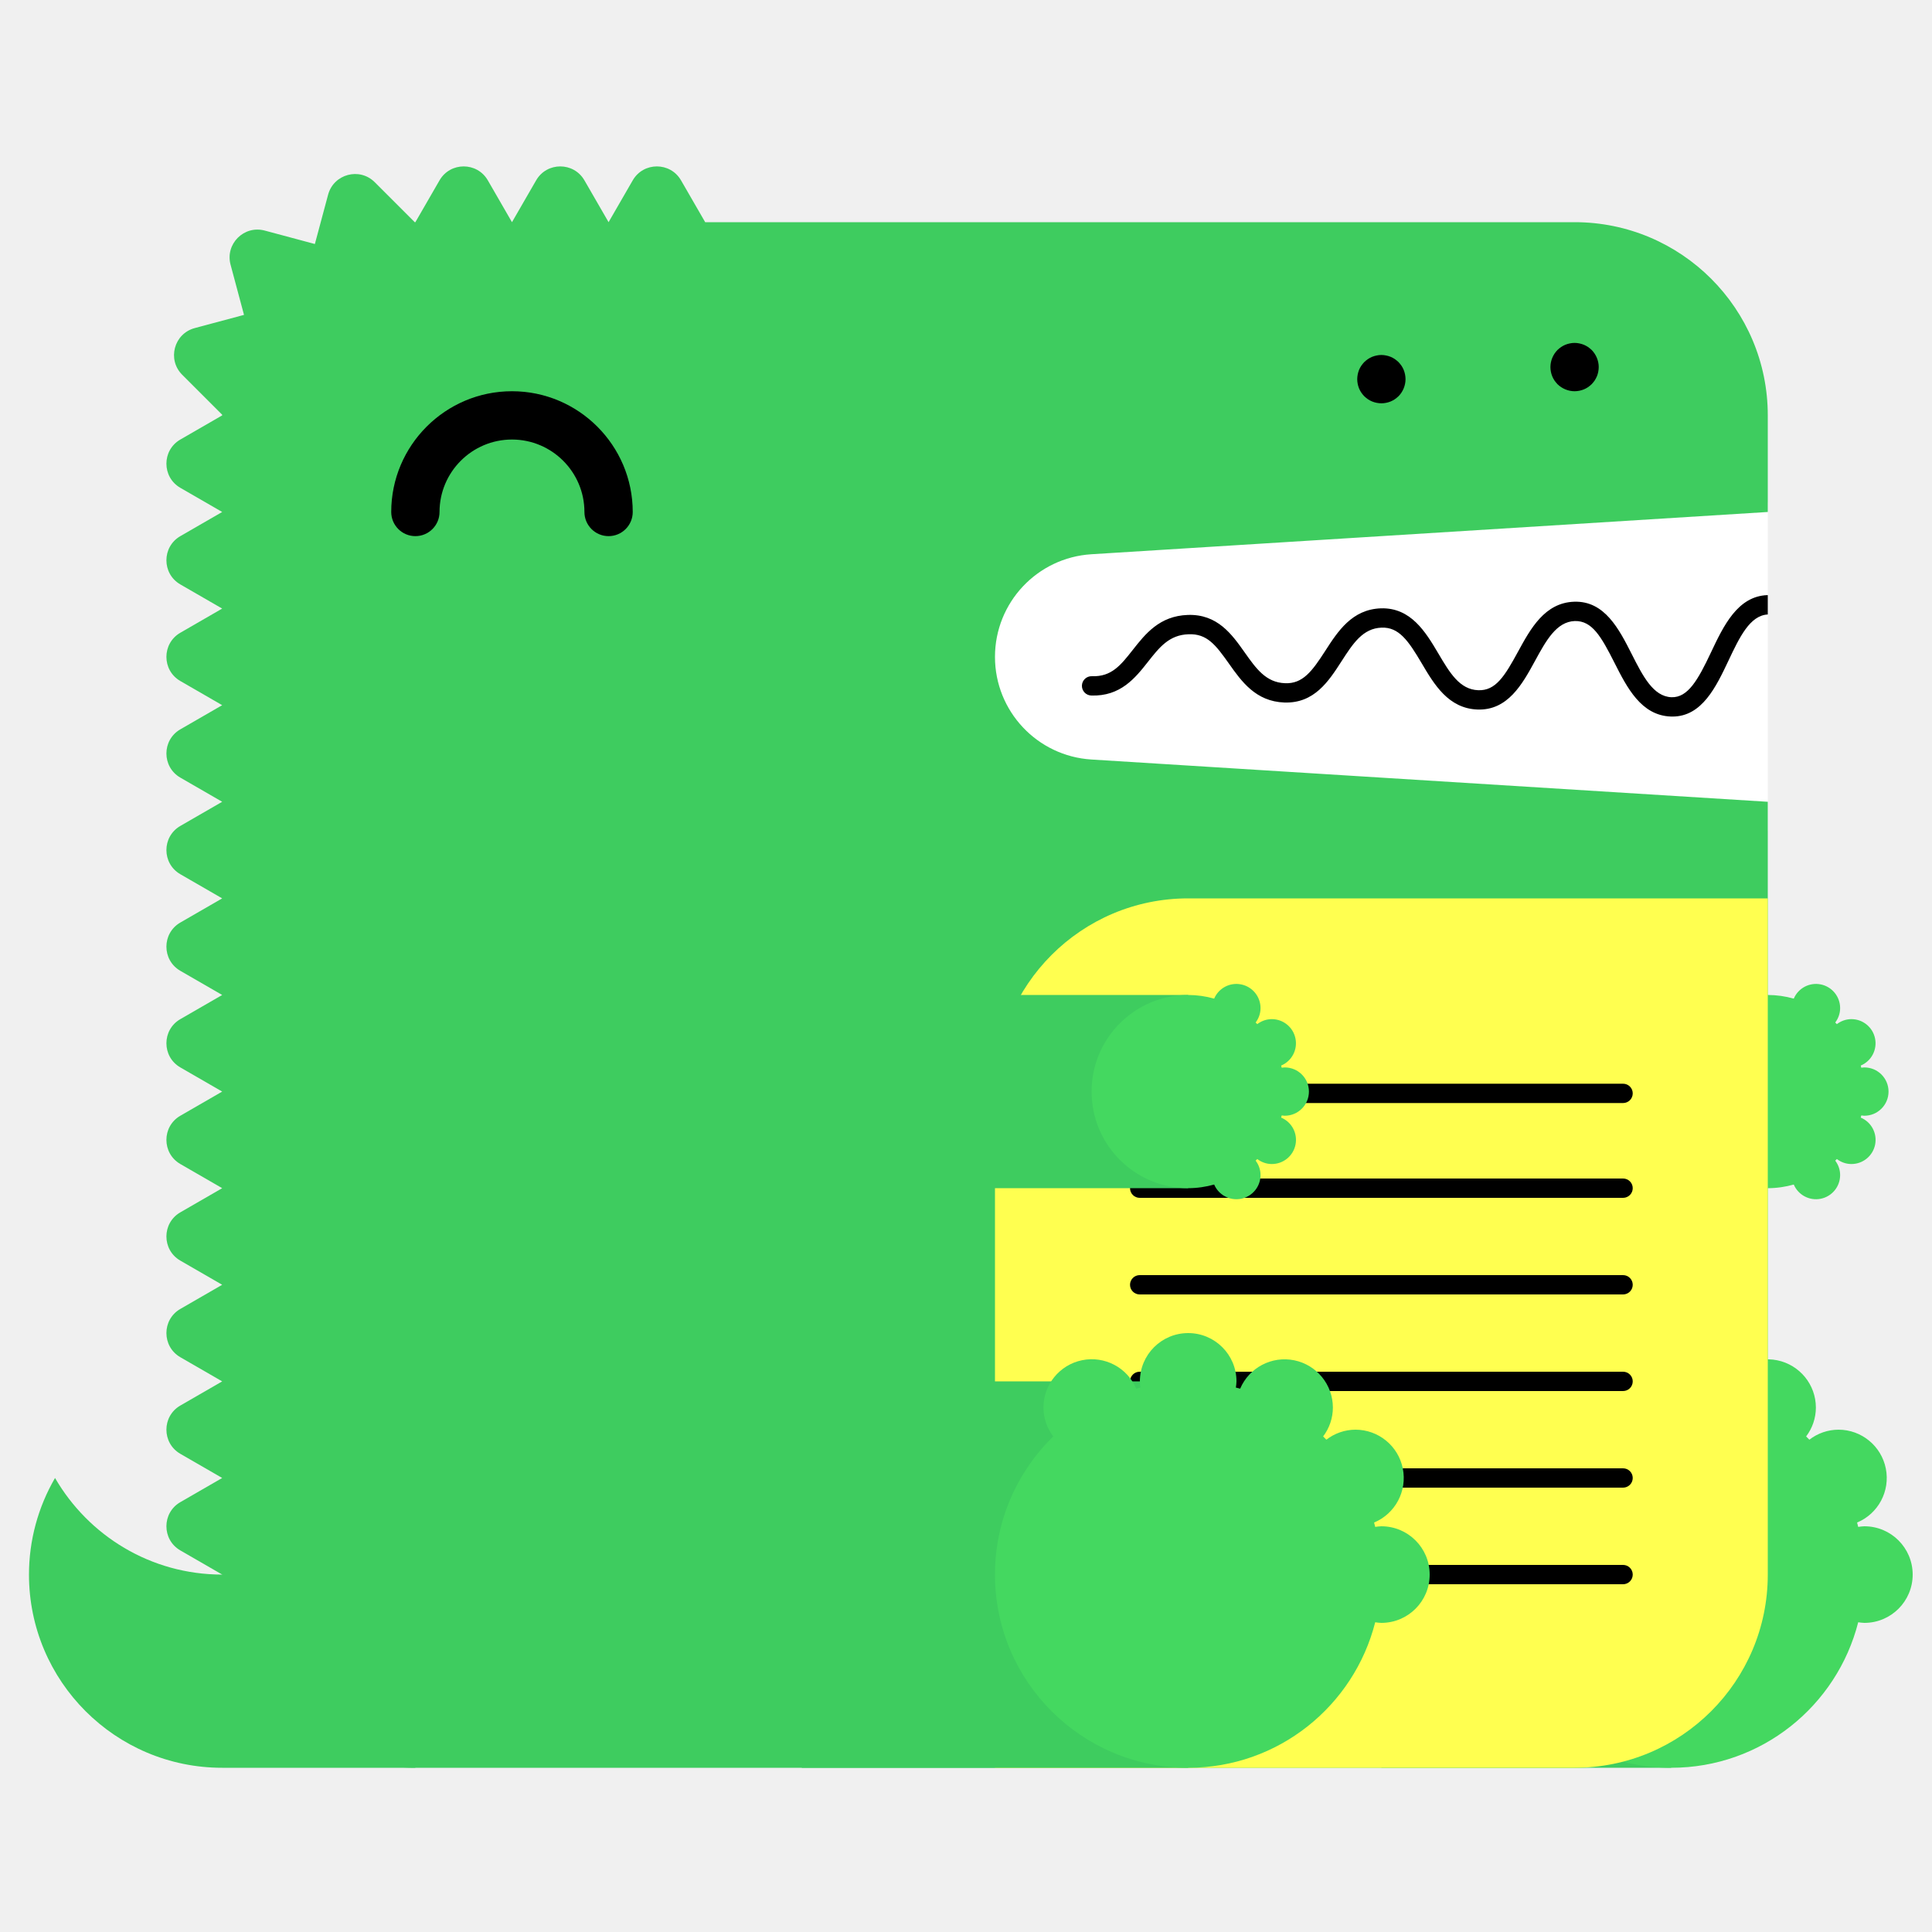
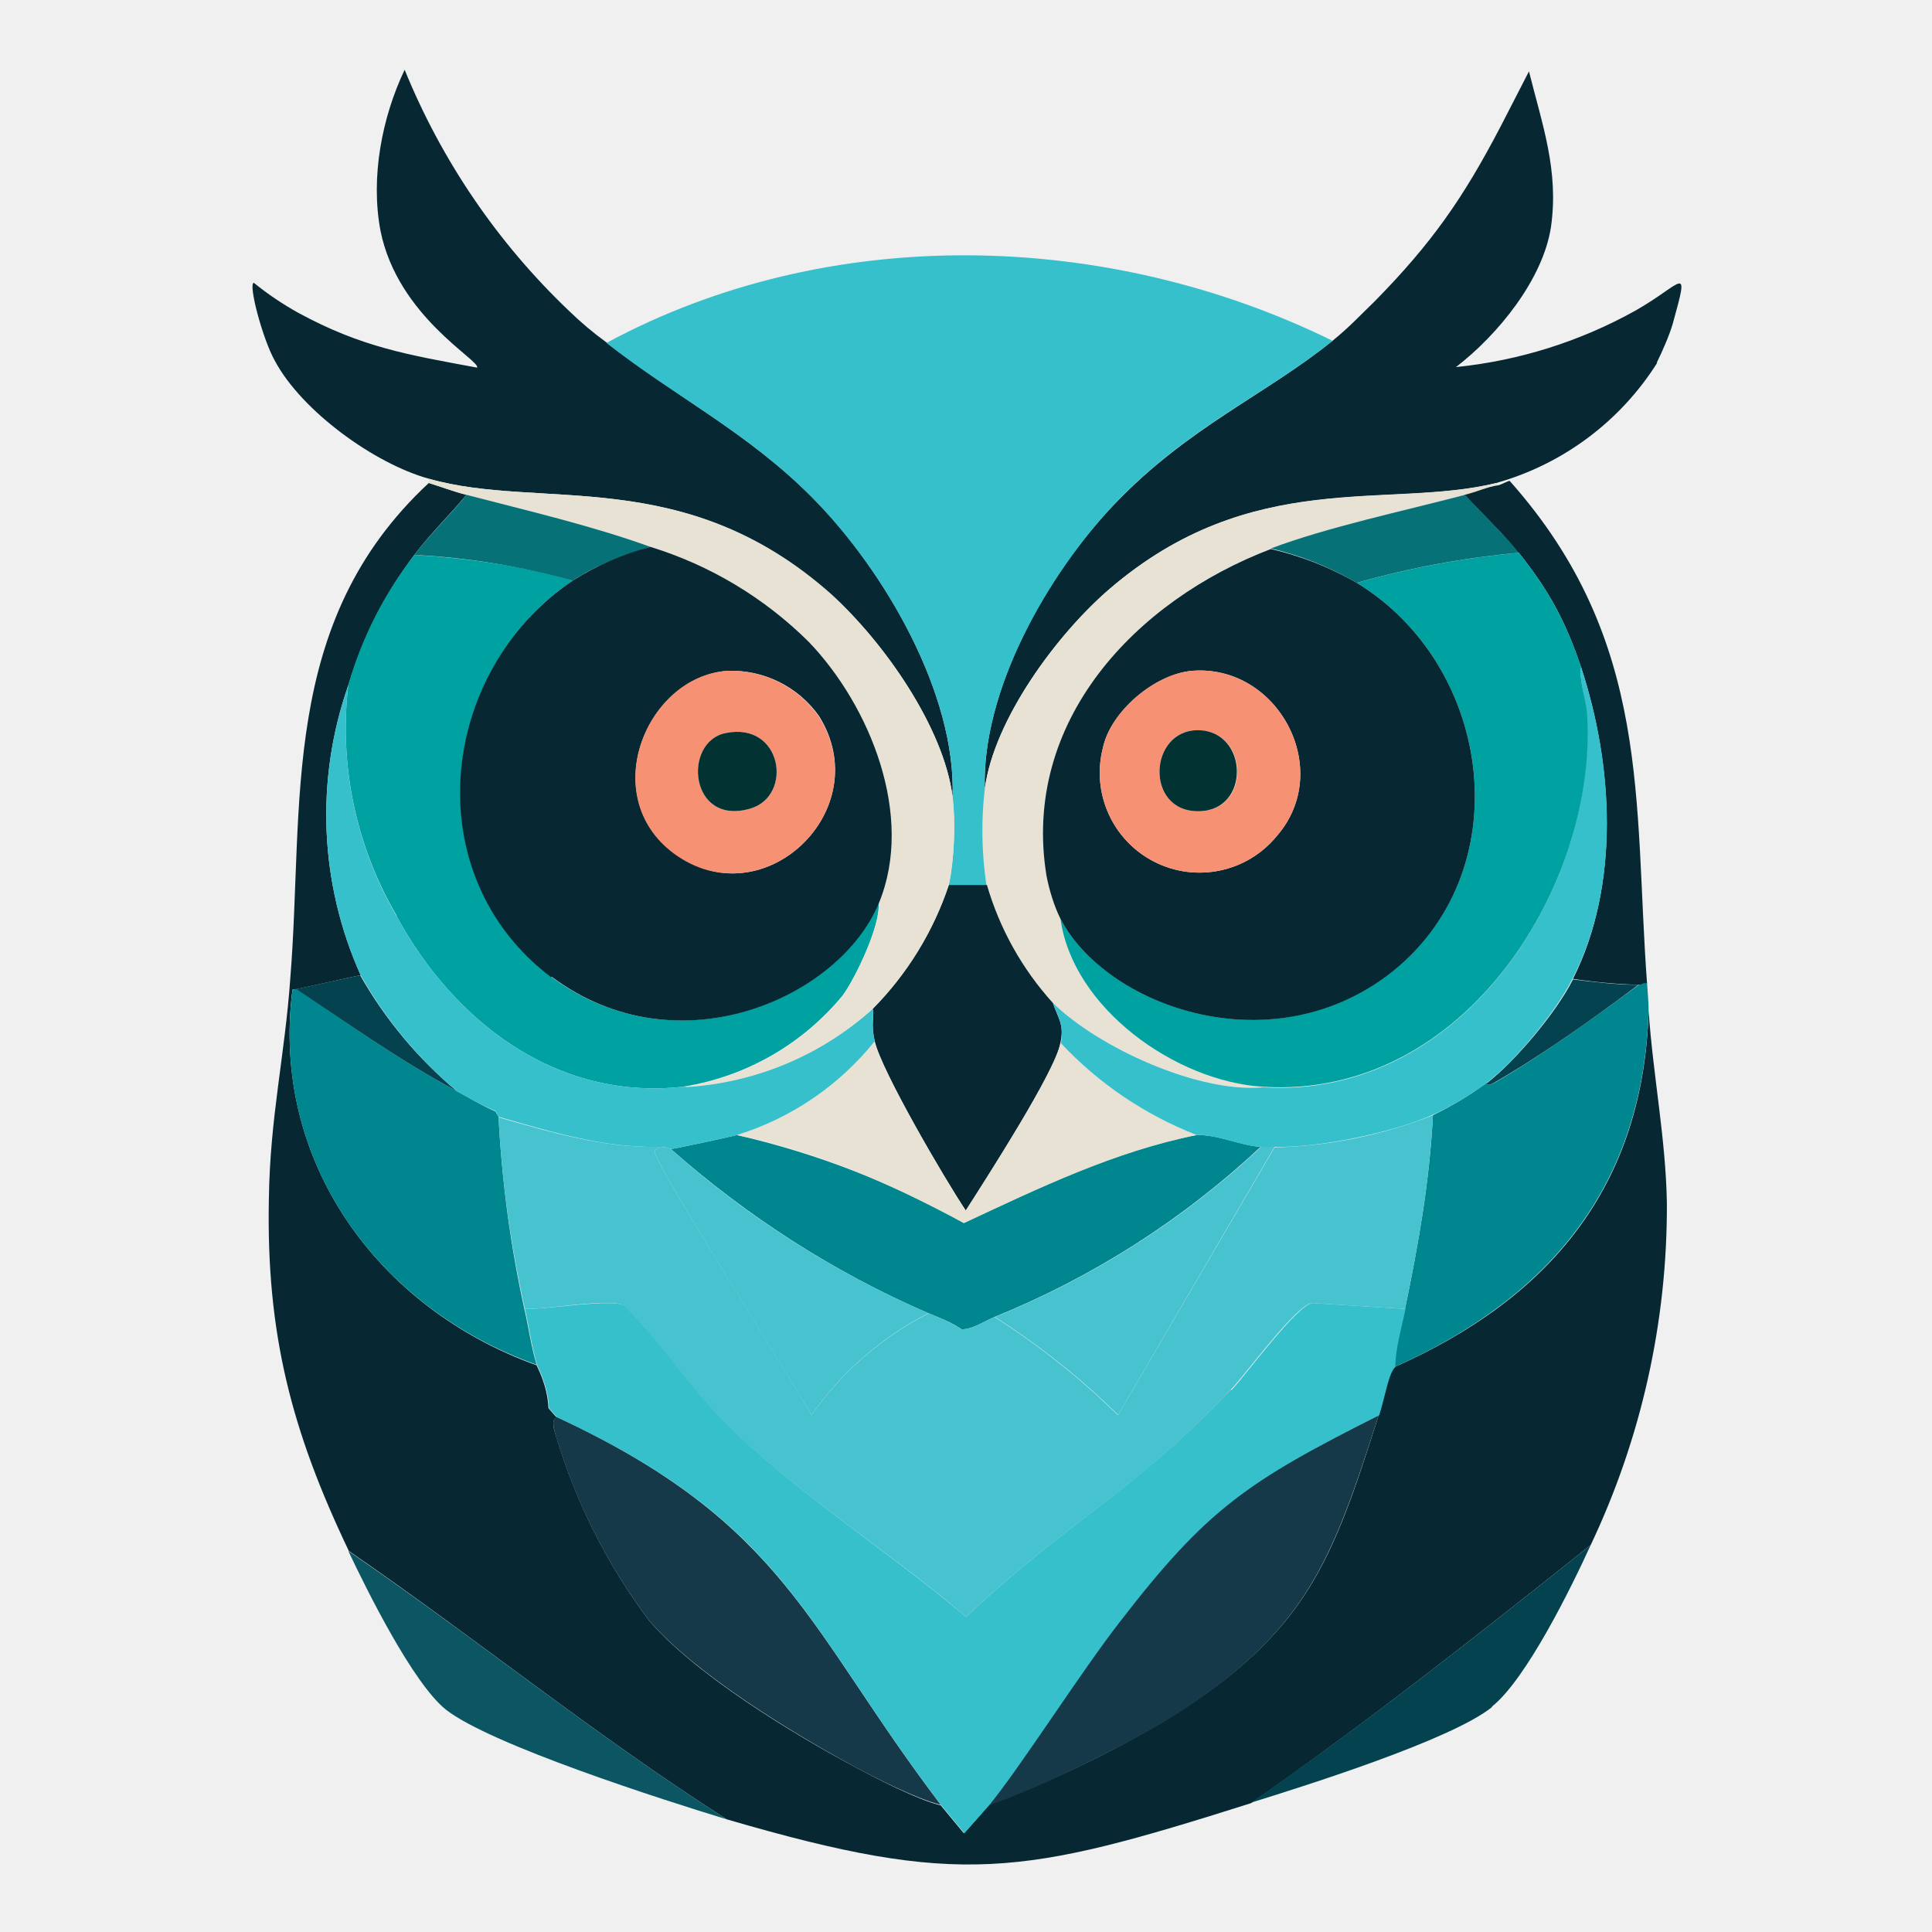
- <svg xmlns="http://www.w3.org/2000/svg" width="200" height="200" viewBox="0 0 200 200">
-   <g fill="none" fill-rule="evenodd">
-     <path fill="#FFF" d="M99 52h84v34H99z" />
-     <path d="M23 163c-7.398 0-13.843-4.027-17.303-10A19.886 19.886 0 0 0 3 163c0 11.046 8.954 20 20 20h20v-20H23z" fill="#3ECC5F" />
-     <path d="M112.98 57.376L183 53V43c0-11.046-8.954-20-20-20H73l-2.5-4.33c-1.112-1.925-3.889-1.925-5 0L63 23l-2.5-4.33c-1.111-1.925-3.889-1.925-5 0L53 23l-2.5-4.33c-1.111-1.925-3.889-1.925-5 0L43 23c-.022 0-.042.003-.065.003l-4.142-4.141c-1.57-1.571-4.252-.853-4.828 1.294l-1.369 5.104-5.192-1.392c-2.148-.575-4.111 1.389-3.535 3.536l1.39 5.193-5.102 1.367c-2.148.576-2.867 3.259-1.296 4.83l4.142 4.142c0 .021-.003.042-.003.064l-4.33 2.5c-1.925 1.111-1.925 3.889 0 5L23 53l-4.33 2.5c-1.925 1.111-1.925 3.889 0 5L23 63l-4.33 2.5c-1.925 1.111-1.925 3.889 0 5L23 73l-4.33 2.5c-1.925 1.111-1.925 3.889 0 5L23 83l-4.33 2.5c-1.925 1.111-1.925 3.889 0 5L23 93l-4.33 2.5c-1.925 1.111-1.925 3.889 0 5L23 103l-4.33 2.5c-1.925 1.111-1.925 3.889 0 5L23 113l-4.33 2.5c-1.925 1.111-1.925 3.889 0 5L23 123l-4.33 2.5c-1.925 1.111-1.925 3.889 0 5L23 133l-4.33 2.5c-1.925 1.111-1.925 3.889 0 5L23 143l-4.33 2.5c-1.925 1.111-1.925 3.889 0 5L23 153l-4.33 2.5c-1.925 1.111-1.925 3.889 0 5L23 163c0 11.046 8.954 20 20 20h120c11.046 0 20-8.954 20-20V83l-70.02-4.376A10.645 10.645 0 0 1 103 68c0-5.621 4.37-10.273 9.98-10.624" fill="#3ECC5F" />
-     <path fill="#3ECC5F" d="M143 183h30v-40h-30z" />
-     <path d="M193 158c-.219 0-.428.037-.639.064-.038-.15-.074-.301-.116-.451A5 5 0 0 0 190.32 148a4.96 4.96 0 0 0-3.016 1.036 26.531 26.531 0 0 0-.335-.336 4.955 4.955 0 0 0 1.011-2.987 5 5 0 0 0-9.599-1.959c-.148-.042-.297-.077-.445-.115.027-.211.064-.42.064-.639a5 5 0 0 0-5-5 5 5 0 0 0-5 5c0 .219.037.428.064.639-.148.038-.297.073-.445.115a4.998 4.998 0 0 0-9.599 1.959c0 1.125.384 2.151 1.011 2.987-3.717 3.632-6.031 8.693-6.031 14.3 0 11.046 8.954 20 20 20 9.339 0 17.16-6.41 19.361-15.064.211.027.42.064.639.064a5 5 0 0 0 5-5 5 5 0 0 0-5-5" fill="#44D860" />
-     <path fill="#3ECC5F" d="M153 123h30v-20h-30z" />
-     <path d="M193 115.5a2.5 2.5 0 1 0 0-5c-.109 0-.214.019-.319.032-.02-.075-.037-.15-.058-.225a2.501 2.501 0 0 0-.963-4.807c-.569 0-1.088.197-1.508.518a6.653 6.653 0 0 0-.168-.168c.314-.417.506-.931.506-1.494a2.5 2.5 0 0 0-4.8-.979A9.987 9.987 0 0 0 183 103c-5.522 0-10 4.478-10 10s4.478 10 10 10c.934 0 1.833-.138 2.69-.377a2.5 2.5 0 0 0 4.8-.979c0-.563-.192-1.077-.506-1.494.057-.055.113-.111.168-.168.42.321.939.518 1.508.518a2.5 2.5 0 0 0 .963-4.807c.021-.074.038-.15.058-.225.105.013.21.032.319.032" fill="#44D860" />
-     <path d="M63 55.5a2.5 2.5 0 0 1-2.5-2.5c0-4.136-3.364-7.5-7.5-7.5s-7.5 3.364-7.5 7.5a2.5 2.5 0 1 1-5 0c0-6.893 5.607-12.5 12.5-12.5S65.5 46.107 65.5 53a2.5 2.5 0 0 1-2.5 2.5" fill="#000" />
-     <path d="M103 183h60c11.046 0 20-8.954 20-20V93h-60c-11.046 0-20 8.954-20 20v70z" fill="#FFFF50" />
-     <path d="M168.02 124h-50.04a1 1 0 1 1 0-2h50.04a1 1 0 1 1 0 2m0 20h-50.04a1 1 0 1 1 0-2h50.04a1 1 0 1 1 0 2m0 20h-50.04a1 1 0 1 1 0-2h50.04a1 1 0 1 1 0 2m0-49.814h-50.04a1 1 0 1 1 0-2h50.04a1 1 0 1 1 0 2m0 19.814h-50.04a1 1 0 1 1 0-2h50.04a1 1 0 1 1 0 2m0 20h-50.04a1 1 0 1 1 0-2h50.04a1 1 0 1 1 0 2M183 61.611c-.012 0-.022-.006-.034-.005-3.09.105-4.552 3.196-5.842 5.923-1.346 2.85-2.387 4.703-4.093 4.647-1.889-.068-2.969-2.202-4.113-4.46-1.314-2.594-2.814-5.536-5.963-5.426-3.046.104-4.513 2.794-5.807 5.167-1.377 2.528-2.314 4.065-4.121 3.994-1.927-.07-2.951-1.805-4.136-3.813-1.321-2.236-2.848-4.75-5.936-4.664-2.994.103-4.465 2.385-5.763 4.4-1.373 2.13-2.335 3.428-4.165 3.351-1.973-.07-2.992-1.51-4.171-3.177-1.324-1.873-2.816-3.993-5.895-3.89-2.928.1-4.399 1.97-5.696 3.618-1.232 1.564-2.194 2.802-4.229 2.724a1 1 0 0 0-.072 2c3.017.101 4.545-1.8 5.872-3.487 1.177-1.496 2.193-2.787 4.193-2.855 1.926-.082 2.829 1.115 4.195 3.045 1.297 1.834 2.769 3.914 5.731 4.021 3.103.104 4.596-2.215 5.918-4.267 1.182-1.834 2.202-3.417 4.15-3.484 1.793-.067 2.769 1.35 4.145 3.681 1.297 2.197 2.766 4.686 5.787 4.796 3.125.108 4.634-2.62 5.949-5.035 1.139-2.088 2.214-4.06 4.119-4.126 1.793-.042 2.728 1.595 4.111 4.33 1.292 2.553 2.757 5.445 5.825 5.556l.169.003c3.064 0 4.518-3.075 5.805-5.794 1.139-2.41 2.217-4.68 4.067-4.773v-2z" fill="#000" />
-     <path fill="#3ECC5F" d="M83 183h40v-40H83z" />
-     <path d="M143 158c-.219 0-.428.037-.639.064-.038-.15-.074-.301-.116-.451A5 5 0 0 0 140.32 148a4.96 4.96 0 0 0-3.016 1.036 26.531 26.531 0 0 0-.335-.336 4.955 4.955 0 0 0 1.011-2.987 5 5 0 0 0-9.599-1.959c-.148-.042-.297-.077-.445-.115.027-.211.064-.42.064-.639a5 5 0 0 0-5-5 5 5 0 0 0-5 5c0 .219.037.428.064.639-.148.038-.297.073-.445.115a4.998 4.998 0 0 0-9.599 1.959c0 1.125.384 2.151 1.011 2.987-3.717 3.632-6.031 8.693-6.031 14.3 0 11.046 8.954 20 20 20 9.339 0 17.16-6.41 19.361-15.064.211.027.42.064.639.064a5 5 0 0 0 5-5 5 5 0 0 0-5-5" fill="#44D860" />
-     <path fill="#3ECC5F" d="M83 123h40v-20H83z" />
-     <path d="M133 115.5a2.5 2.5 0 1 0 0-5c-.109 0-.214.019-.319.032-.02-.075-.037-.15-.058-.225a2.501 2.501 0 0 0-.963-4.807c-.569 0-1.088.197-1.508.518a6.653 6.653 0 0 0-.168-.168c.314-.417.506-.931.506-1.494a2.5 2.5 0 0 0-4.8-.979A9.987 9.987 0 0 0 123 103c-5.522 0-10 4.478-10 10s4.478 10 10 10c.934 0 1.833-.138 2.69-.377a2.5 2.5 0 0 0 4.8-.979c0-.563-.192-1.077-.506-1.494.057-.055.113-.111.168-.168.42.321.939.518 1.508.518a2.5 2.5 0 0 0 .963-4.807c.021-.074.038-.15.058-.225.105.013.21.032.319.032" fill="#44D860" />
-     <path d="M143 41.75c-.16 0-.33-.02-.49-.05a2.52 2.52 0 0 1-.47-.14c-.15-.06-.29-.14-.431-.23-.13-.09-.259-.2-.38-.31-.109-.12-.219-.24-.309-.38s-.17-.28-.231-.43a2.619 2.619 0 0 1-.189-.96c0-.16.02-.33.05-.49.03-.16.08-.31.139-.47.061-.15.141-.29.231-.43.09-.13.2-.26.309-.38.121-.11.25-.22.38-.31.141-.09.281-.17.431-.23.149-.06.31-.11.47-.14.32-.07.65-.07.98 0 .159.03.32.08.47.14.149.06.29.14.43.23.13.09.259.2.38.31.11.12.22.25.31.38.09.14.17.28.23.43.06.16.11.31.14.47.029.16.05.33.05.49 0 .66-.271 1.31-.73 1.77-.121.11-.25.22-.38.31-.14.09-.281.17-.43.23a2.565 2.565 0 0 1-.96.19m20-1.25c-.66 0-1.3-.27-1.771-.73a3.802 3.802 0 0 1-.309-.38c-.09-.14-.17-.28-.231-.43a2.619 2.619 0 0 1-.189-.96c0-.66.27-1.3.729-1.77.121-.11.25-.22.38-.31.141-.09.281-.17.431-.23.149-.06.31-.11.47-.14.32-.07.66-.07.98 0 .159.03.32.08.47.14.149.06.29.14.43.23.13.09.259.2.38.31.459.47.73 1.11.73 1.77 0 .16-.021.33-.05.49-.03.16-.08.32-.14.47-.07.15-.14.29-.23.43-.09.13-.2.26-.31.38-.121.11-.25.22-.38.31-.14.09-.281.17-.43.23a2.565 2.565 0 0 1-.96.19" fill="#000" />
+ <svg xmlns="http://www.w3.org/2000/svg" fill="none" viewBox="0 0 360 360">
+   <g clip-path="url(#a)">
+     <path fill="#072833" d="M259.9 254.7c-1.3 1.3-1.8 5.2-3 9-8.7 27.4-13.4 40.5-39.3 56.6a204.7 204.7 0 0 1-33.4 16c-1.4 1.8-3.1 3.6-4.6 5.3l-4.3-5.2c-4.2-1-11.6-4.8-15.9-7.1-11.8-6.3-30-17.4-38.5-27.4a110.2 110.2 0 0 1-17.2-34c-.4-1.3-1.1-3.3 0-3.8l-1.5-1.7c-.2-4.4-2.1-7.6-2.2-8-29.6-10.6-49.6-38.1-45.5-70l.8-.1 11.9-2.6a72.9 72.9 0 0 1-2.3-54c3-9.6 6.4-16.3 12.3-24.3 3-4 6.6-7.4 9.7-11.2-2.4-.6-4.7-1.5-7-2.2-28 26-23.2 59.9-25.8 92.2-1 14.4-3.8 26-4 41.2-.5 25.1 4.2 43.2 14.9 65.6 23.7 16.3 46.1 34.5 70.4 50 43.5 12.7 55 10.5 97.7-3 21.7-15.1 42.6-31.6 63.3-48.1a147.2 147.2 0 0 0 14.2-63.7c-.2-12-2.6-24-3.4-35.8-1 32.5-18.2 53.4-47.3 66.3Z" />
+     <path fill="#072833" d="M177.5 148.5c.7-19.3-12.8-42.3-26-55.7C139.2 80.5 126 74 113 63.8a64.3 64.3 0 0 1-7-5.9A129.4 129.4 0 0 1 75.4 13c-4.2 8.8-6.4 20-4.5 30 3.2 16 18.7 24.2 18 25.5-13-2.4-21.5-3.8-33.3-10.2a57.5 57.5 0 0 1-8.3-5.6c-1.1.1 1.6 10.4 3.9 14.5 5 9.4 18.6 19.2 28.7 22 20.9 6 47.6-2.9 75 21.7 9.7 8.5 21 24.7 22.6 37.6Zm131.2-80.9c1-2 2.4-5.2 3-7.3 3.2-11.6 2-7.5-7-2.4a86.7 86.7 0 0 1-33.4 10.5c7.8-6 16.2-16.3 17.7-26.1 1.5-10.5-1.6-19-4.1-29l-5.3 10.3c-7 13.4-12.8 21.7-23.4 32.5-3 2.9-4.6 4.7-7.9 7.4-12.5 10.1-26.8 16-40.6 30.4-12.5 13-24.8 34.7-24.2 53.1 1.7-13 13.5-28.9 23.3-37.3C233.3 87 258.6 95 278.8 90a52.2 52.2 0 0 0 30-22.4Z" />
+     <path fill="#0B5662" d="M83 318.5c8.3 6.6 40.9 17 52.4 20.5-24.3-15.5-46.7-33.7-70.5-50 3.6 7.6 12 24.5 18.1 29.5Z" />
+     <path fill="#044250" d="M278 318c6.4-5.1 14.8-22.2 18.4-30.1-20.7 16.5-41.6 33-63.3 48 10.3-3.2 37.3-11.7 44.9-17.8Z" />
+     <path fill="#00868F" d="M305.4 183.5c-8.2 6-18.4 13.4-27 18.3-.3.1-1.3.7-1.4 0a66 66 0 0 1-10 6c-.6 12.2-2.7 24.1-5.2 36.1-.8 3.4-1.9 7.4-1.9 10.8 29-13 46.2-33.8 47.3-66.3 0-1.8-.2-3.5-.3-5.3-.7 0-.8.4-1.5.4ZM92.9 208.1l-.6-1c-2.5-1.1-4.8-2.5-7.2-3.8-10.5-5.6-20-12.4-29.8-19-.3 0-.5 0-.8.2-4.1 31.8 15.9 59.3 45.5 69.8-1-3.2-1.5-7-2.3-10.4a219 219 0 0 1-4.8-35.8Z" />
+     <path fill="#163949" d="M208.4 302.2c-7.3 9.5-18.4 27-24.2 34.2 8.8-2.9 25.7-11.3 33.4-16 25.9-16.2 30.5-29.3 39.3-56.7-24.5 12.3-32 17.3-48.5 38.5ZM103.7 264c-1.1.6-.4 2.6 0 4a110 110 0 0 0 17.2 33.9c8.6 10 26.7 21 38.5 27.4 4.3 2.3 11.7 6 15.9 7-25-32.9-28.7-52.3-71.6-72.3Z" />
+     <path fill="#044250" d="m67.2 181.7-12 2.6c9.9 6.6 19.4 13.4 29.9 19a79 79 0 0 1-18-21.6Z" />
+     <path fill="#E7E2D4" d="M183.5 147c-.6 4.7-.6 13.3.3 17.9a56 56 0 0 0 12.3 22c8.6 8.2 27.1 16.8 39.2 15.6-16.2-1-35.4-14.6-37.7-31.3a28.3 28.3 0 0 1-2.6-8c-4.7-28.8 16.6-51.3 41.8-61 10.6-4 24.8-7 36.1-10 2.2-.5 4.2-1.5 6.4-1.9l-.4-.3c-20.3 4.9-45.6-3-72.1 19.7-9.8 8.4-21.6 24.4-23.3 37.3Z" />
+     <path fill="#072833" d="M283 103c5.6 7 8.7 12.7 11.6 21.3 6 18.2 7.3 40.6-1.5 58.1 4 .6 8.2 1 12.3 1.1.7 0 .8-.4 1.5-.3-2.5-33.7 1-63.7-25.6-93.6-.3 0-1.6.7-2 .8-2.2.3-4.2 1.3-6.4 1.8 3.4 3.7 7 7 10 10.8h.1Z" />
+     <path fill="#36C0CC" d="M177.5 148.5a56 56 0 0 1-.7 16.4h7a69 69 0 0 1-.3-17.9c-.6-18.4 11.8-40 24.2-53.1 13.8-14.5 28.1-20.3 40.6-30.4-41.9-20.6-93.8-22-135.3.4 13 10.2 26.3 16.6 38.4 28.9 13.3 13.4 26.8 36.4 26.1 55.7Z" />
+     <path fill="#044250" d="M277 201.8c0 .7 1.1.1 1.3 0 8.8-5 19-12.3 27-18.3-4 0-8.2-.5-12.2-1-3 6-10.7 15.2-16 19.3Z" />
+     <path fill="#00868F" d="M137.3 211.5c-1.1.3-11.7 2.6-12.3 2.6 14.3 12.6 30.4 23 48 30.6 2.2.9 4.3 1.7 6.2 3 2 0 4-1.4 6.1-2.3a161.3 161.3 0 0 0 49.6-31.7c-4-.3-7.8-2.3-12-2.2-15.2 3-29.3 9.8-43.3 16.4a157.3 157.3 0 0 0-42.3-16.4Z" />
+     <path fill="#072833" d="M162.6 188c.4 1.4-.4 2.7.4 6 1.3 5.6 12.8 25.3 17 31.6 3.7-6 16.7-26 17.6-31.3.7-3.5-.3-4.2-1.4-7.4a56 56 0 0 1-12.3-22h-7.1a60.3 60.3 0 0 1-14.2 23.1Z" />
+     <path fill="#E7E2D4" d="M137.3 211.5c15 3 28.9 9.2 42.3 16.4 14-6.5 28-13.3 43.4-16.4a69 69 0 0 1-25.4-17.2c-.9 5.3-13.9 25.4-17.7 31.3-4.1-6.3-15.6-26-17-31.6a52.3 52.3 0 0 1-25.6 17.5Z" />
+     <path fill="#36C0CC" d="M197.6 194.3a69 69 0 0 0 25.4 17.2c4-.1 8 2 12 2.2h2.5c8.2.2 21.9-2.6 29.5-6 2.6-1.1 7.7-4.1 10-5.9 5.4-4.1 13-13.4 16-19.4 9-17.5 7.6-40 1.6-58.1-.4 2.4.9 5.9 1 8.4 2.4 31.4-22.3 72.3-60.3 69.9-12 1.1-30.6-7.4-39.1-15.7 1.2 3.2 2 4 1.5 7.5Z" />
+     <path fill="#00A2A1" d="M295.7 132.7c-.2-2.5-1.5-6-1.1-8.4-2.9-8.6-6-14.3-11.6-21.3a169 169 0 0 0-30.2 5.6c25.6 15.6 30.6 54.3 5.8 73-22.5 17-52.6 5.6-61-10.4 2.3 16.7 21.5 30.3 37.7 31.3 38 2.4 62.7-38.4 60.4-69.9Z" />
+     <path fill="#077178" d="M283 103c-3.1-3.9-6.7-7.1-10-10.8-11.4 3-25.6 6-36.2 10a58 58 0 0 1 16 6.4A166 166 0 0 1 283 103Z" />
+     <path fill="#36C0CC" d="M229.3 259C211 278.2 198 284.2 180 301.3c-14-12-33.1-24.1-45.6-37-6.4-6.7-11.5-14.6-18.1-21.1-3-1.2-14.2.8-18.5.7.8 3.4 1.3 7.2 2.3 10.5.1.4 2 3.6 2.2 8l1.5 1.7c43 19.9 46.5 39.4 71.6 72.3l4.3 5.2 4.6-5.2c5.9-7.2 17-24.7 24.3-34.1 16.4-21.3 24-26.3 48.4-38.6 1.2-3.8 1.7-7.7 3-9 0-3.4 1.2-7.4 1.9-10.8l-17.4-1.1c-3 .6-12.2 13.2-15 16.2Z" />
+     <path fill="#47C3D0" d="M208.3 263.7a140 140 0 0 0-23-18.3c-2 .9-4.2 2.3-6.1 2.3-2-1.3-4-2.1-6.1-3a59.4 59.4 0 0 0-21.9 19c-3.3-6.1-28.8-46.2-29.2-49-.1-.8.7-.4.7-1-10.3.2-20-2.7-29.8-5.5.6 12 2.3 24 4.9 35.7 4.2.1 15.4-2 18.4-.7 6.6 6.5 11.7 14.4 18 21 12.6 13 31.8 25 45.8 37.1 18-17.1 31-23 49.3-42.3 2.9-3 12-15.6 15.1-16.2l17.4 1.1c2.5-12 4.6-23.9 5.2-36.1a85.4 85.4 0 0 1-29.5 6l-29.2 49.9Z" />
+     <path fill="#47C3D0" d="M122.7 213.7c0 .6-.8.2-.7 1 .4 2.8 25.8 42.9 29.2 49a59.3 59.3 0 0 1 21.8-19 179 179 0 0 1-48-30.6c-.2 0-.4-.4-2.3-.4Zm85.6 50 29.2-50H235a161.4 161.4 0 0 1-49.6 31.7 140 140 0 0 1 23 18.3Z" />
+     <path fill="#00A2A1" d="M73.9 170.7c10.7 19.7 29.8 34.4 53.3 31.8a48.3 48.3 0 0 0 29.8-17c2.4-3.2 7.2-13.2 6.7-17.3-7.2 17.7-37.5 31.3-61 13.8-25-18.7-21.1-56.9 4-73.8-9-2.7-19.6-4.2-29.5-4.8a72 72 0 0 0-12.3 24.2 69.1 69.1 0 0 0 9 43Z" />
+     <path fill="#36C0CC" d="M85 203.3c2.5 1.3 4.8 2.7 7.3 3.7l.6 1.1c9.8 2.8 19.5 5.8 29.8 5.6 1.9 0 2.1.4 2.3.4.6 0 11.2-2.3 12.3-2.6A53 53 0 0 0 163 194c-.8-3.3 0-4.7-.4-6a57 57 0 0 1-35.4 14.5c-23.5 2.6-42.6-12.1-53.3-31.8a69.2 69.2 0 0 1-9-43 72.9 72.9 0 0 0 2.3 54 79 79 0 0 0 17.9 21.6Z" />
+     <path fill="#E7E2D4" d="M121.2 101.9a72 72 0 0 1 29.5 17.7c11.5 12 19.7 32.5 13 48.6.5 4-4.3 14-6.7 17.4a48.2 48.2 0 0 1-29.8 17 57 57 0 0 0 35.4-14.6 59.2 59.2 0 0 0 14.2-23.1c1-4.3 1.3-12 .7-16.4-1.6-13-13-29-22.5-37.7-27.5-24.5-54.2-15.6-75.1-21.6v.8c2.3.7 4.6 1.6 7 2.2 11.5 3 23.2 5.7 34.3 9.7Z" />
+     <path fill="#077178" d="M121.2 101.9c-11.1-4-22.8-6.7-34.3-9.7-3 3.8-6.7 7.2-9.7 11.2a135 135 0 0 1 29.5 4.8c4.6-3 9.2-4.7 14.5-6.3Z" />
+     <path fill="#072833" d="M102.8 182c23.4 17.5 53.7 4 61-13.8 6.6-16.1-1.6-36.6-13.1-48.6a72 72 0 0 0-29.5-17.7 50.6 50.6 0 0 0-14.5 6.3c-25.2 17-29.1 55-4 73.9Zm32.8-57a20 20 0 0 1 17 8.4c11 17.5-10.5 38-27 25.5-14.4-10.6-5.1-32.8 10-33.9Z" />
+     <path fill="#F69273" d="M125.5 159c16.6 12.3 38.2-8.1 27-25.6a20 20 0 0 0-17-8.4c-15 1-24.3 23.3-10 34Zm9.7-22.4c10.6-2.2 12.7 11.8 4.5 14.1-11.3 3.2-12.5-12.5-4.5-14.1Z" />
+     <path fill="#033232" d="M139.7 150.7c8.2-2.3 6.1-16.3-4.5-14.1-8 1.6-6.8 17.3 4.5 14.1Z" />
+     <path fill="#072833" d="M258.6 181.7c24.8-18.8 19.8-57.5-5.8-73.1a58 58 0 0 0-16-6.3c-25.2 9.6-46.5 32.1-41.8 60.9.5 2.6 1.4 5.6 2.6 8 8.3 16 38.5 27.4 61 10.5Zm-53.1-42.3c1.4-6.8 9.7-13.8 16.6-14.4 16-1.3 26.6 18.4 15.8 30.8a18.6 18.6 0 0 1-32.4-16.4Z" />
+     <path fill="#F69273" d="M237.9 155.8c10.8-12.4.2-32.1-15.8-30.8-7 .6-15.2 7.6-16.6 14.4a18.6 18.6 0 0 0 32.4 16.4Zm-15.5-19.6c10-1 11 14 1.9 14.9-10.7 1.1-10.6-14.1-1.9-15Z" />
+     <path fill="#033232" d="M224.3 151.1c9-1 8-15.8-1.9-15-8.7.9-8.8 16.1 1.9 15Z" />
  </g>
+   <defs>
+     <clipPath id="a">
+       <path fill="#fff" d="M47 13h266.3v334.4H47z" />
+     </clipPath>
+   </defs>
</svg>
